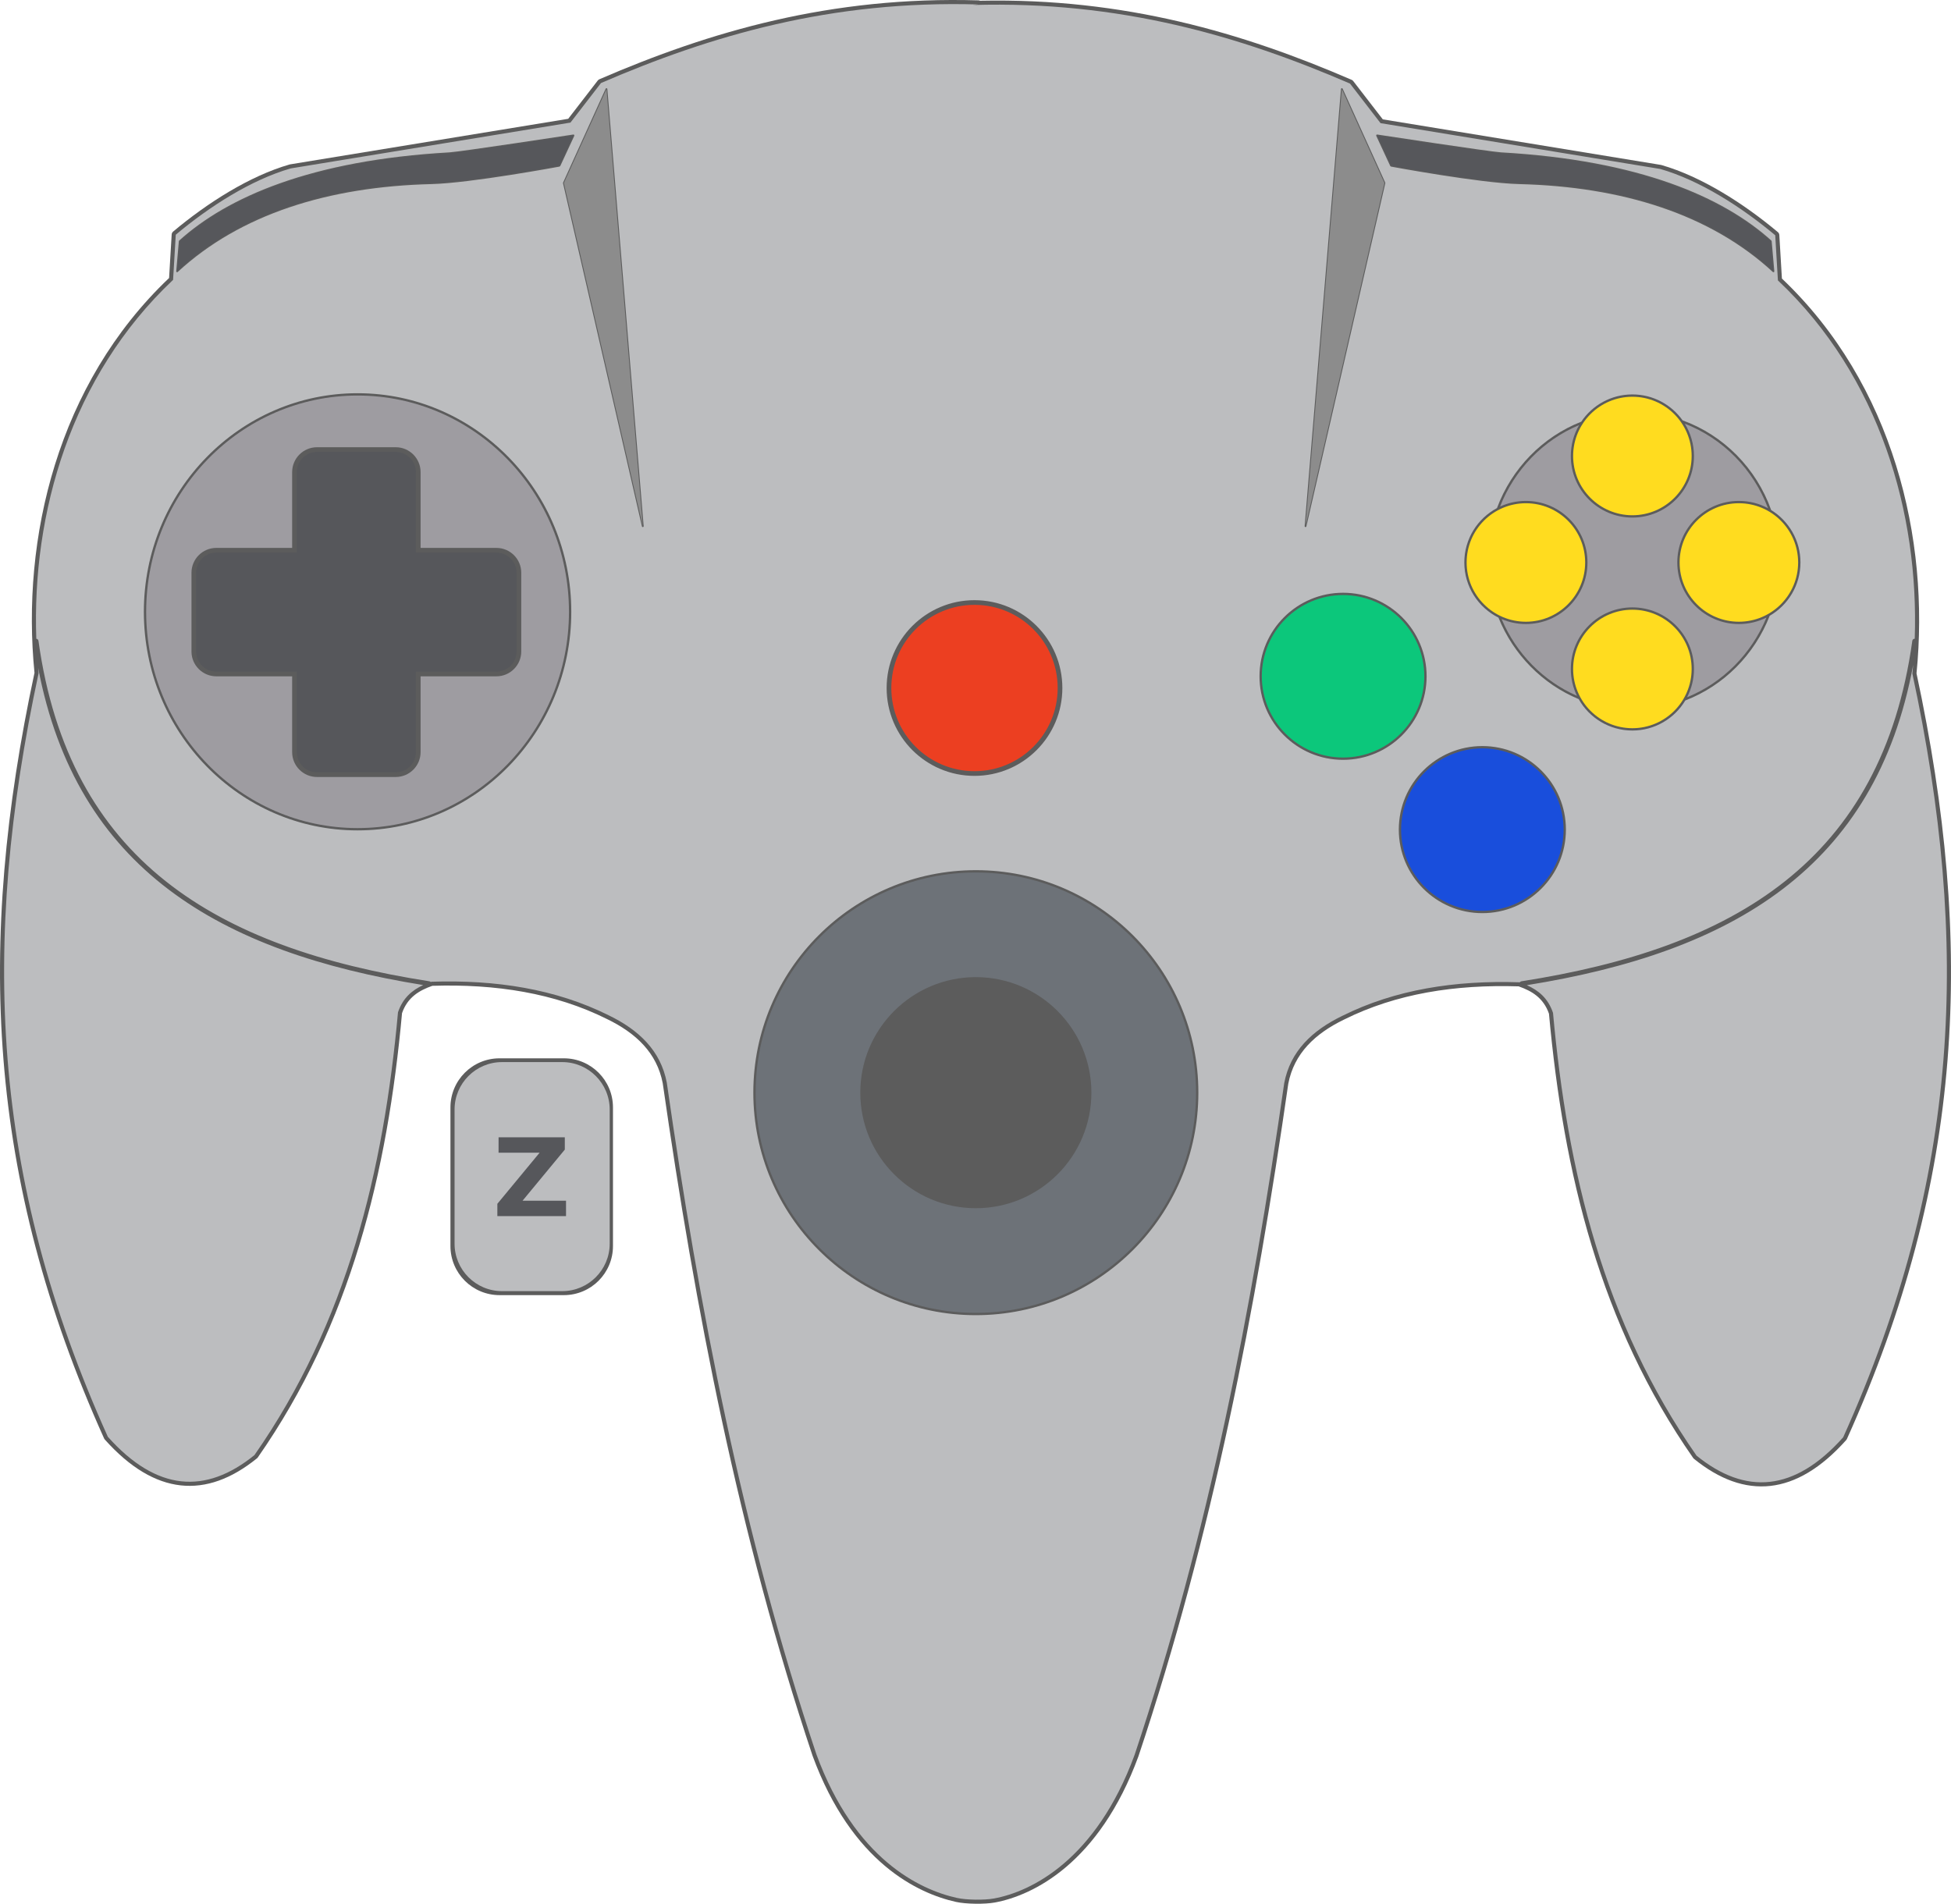
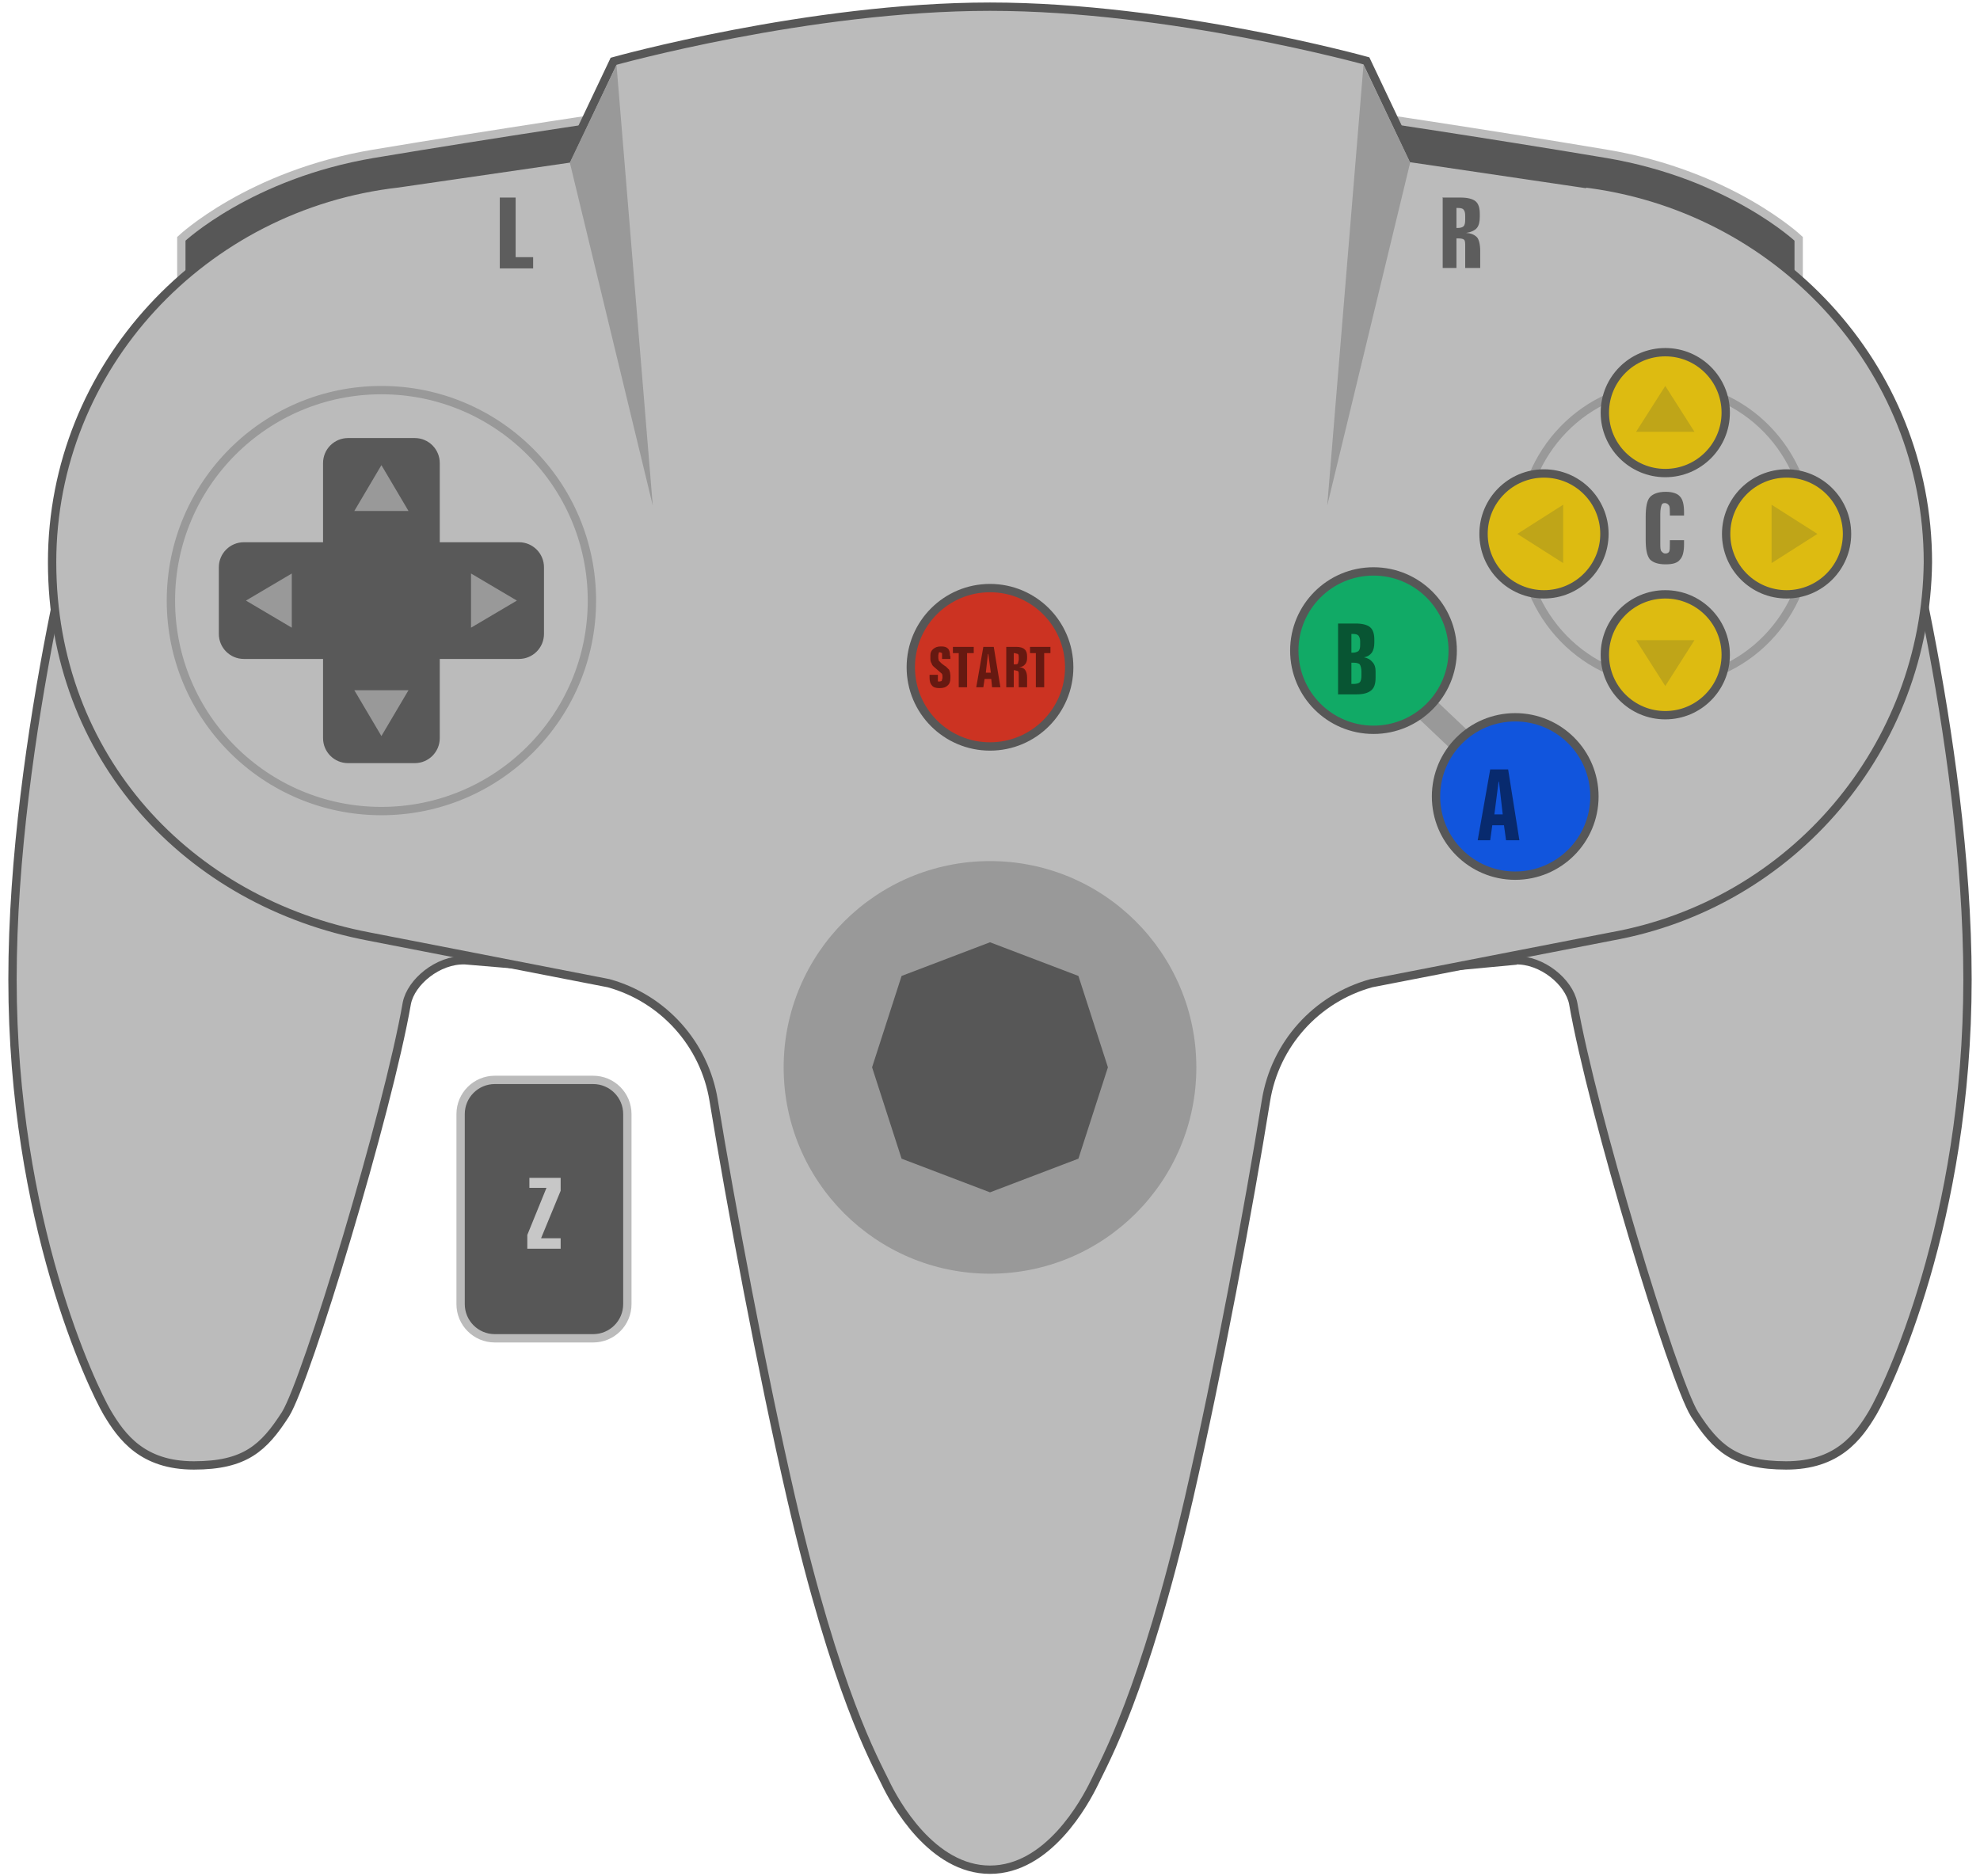
- <svg xmlns="http://www.w3.org/2000/svg" width="6939.98" height="6772.564" viewBox="0 0 6939.98 6772.564" version="1.1" xml:space="preserve" style="clip-rule:evenodd;fill-rule:evenodd;stroke-linejoin:round;stroke-miterlimit:2" id="svg21">
-   <defs id="defs25" />
-   <path id="Dark-Grey-Background" d="m 3485.979,2.588 c -1.71,-0.78 -3.6,-1.238 -5.6,-1.297 -525.25,-15.515 -954.91,110.642 -1348.31,280.692 -2.27,0.98 -4.25,2.52 -5.76,4.47 0,0 -86.49,112.05 -105.13,136.2 0,0 -989.45,162.11 -989.45,162.11 -0.56,0.09 -1.12,0.21 -1.67,0.37 -142.03,40.9 -291.91,136.24 -414.19,238.67 -3.08,2.58 -4.96,6.31 -5.19,10.31 l -9.22,154.89 c -397.1,377.01 -526.315,926.87 -478.774,1404.51 -206.973,965.88 -169.652,1797.32 247.614,2723.75 0.61,1.36 1.43,2.62 2.42,3.73 89.88,100.63 180.14,153.26 270.03,163.16 90.43,9.96 181.08,-23.11 271.52,-96.36 1.06,-0.86 2,-1.86 2.78,-2.98 330.66,-473.66 461.43,-1013.94 513.03,-1580.62 19.77,-56.61 61.28,-80.79 107.84,-97.21 225.55,-7.03 435.22,25.53 620.94,118.06 0.04,0.02 0.09,0.04 0.14,0.07 103.14,50 177.58,120.18 198.4,228.3 115.43,802.65 268.91,1602.12 532.91,2392.38 0.04,0.14 0.09,0.27 0.14,0.4 139.45,380.18 375.31,489.92 510.3,519.84 35.72,7.92 102.14,8.67 137.97,2.07 135.64,-24.99 371.27,-139.55 510.81,-519.95 0.05,-0.13 0.09,-0.27 0.14,-0.4 264,-790.27 417.47,-1589.73 532.91,-2392.38 20.81,-108.12 95.26,-178.3 198.4,-228.31 0.05,-0.02 0.09,-0.04 0.14,-0.07 185.72,-92.52 395.39,-125.08 620.93,-118.05 46.57,16.42 88.08,40.59 107.85,97.21 51.6,566.67 182.37,1106.96 513.03,1580.61 0.78,1.12 1.72,2.13 2.78,2.99 90.44,73.25 181.09,106.31 271.52,96.36 89.88,-9.9 180.14,-62.53 270.03,-163.17 0.99,-1.11 1.81,-2.37 2.42,-3.72 417.27,-926.44 454.59,-1757.87 247.61,-2723.76 47.54,-477.64 -81.67,-1027.49 -478.78,-1404.5 0,0 -9.21,-154.89 -9.21,-154.89 -0.23,-4.01 -2.11,-7.74 -5.19,-10.31 -122.28,-102.44 -272.16,-197.77 -414.19,-238.67 -0.55,-0.16 -1.11,-0.28 -1.68,-0.38 l -989.44,-162.1 c 0,0 -105.13,-136.2 -105.13,-136.2 -1.51,-1.95 -3.49,-3.49 -5.76,-4.47 -386.8,-167.19 -808.64,-291.959 -1321.93,-281.355 z" style="fill:#5c5c5c" />
-   <path id="Grey-Shell" d="m 129.112,2272.363 c 3.836,0.28 7.094,3.2 7.645,7.16 108.792,782.13 632.762,1093.25 1390.742,1211.43 1.92,0.3 3.58,1.23 4.81,2.55 0.97,-0.35 1.94,-0.69 2.91,-1.02 228.94,-7.4 441.71,25.63 630.14,119.5 107.7,52.22 184.8,126.04 206.42,239.02 115.32,801.9 268.6,1600.64 532.36,2390.17 136.78,372.89 367.36,481.28 499.76,510.63 34.22,7.58 97.85,8.28 132.18,1.95 132.96,-24.49 362.98,-137.73 499.76,-510.62 263.76,-789.53 417.03,-1588.27 532.35,-2390.17 21.62,-112.98 98.73,-186.8 206.43,-239.02 188.43,-93.87 401.2,-126.9 630.13,-119.51 l 1.09,0.38 c 1.24,-2 3.31,-3.47 5.81,-3.86 757.98,-118.18 1281.96,-429.3 1390.75,-1211.43 0.59,-4.26 4.32,-7.32 8.54,-7.18 15.5,-444.61 -123.18,-932.43 -486.64,-1274.75 l -9.55,-160.66 c -120.74,-101.14 -268.63,-195.44 -408.86,-235.83 l -995.12,-163.03 -108.64,-140.75 c -391.6,-169.26 -819.27,-294.942 -1342.1,-279.5 l 19.92,-1.95 c -522.83,-15.449 -950.5,110.23 -1342.1,279.5 l -108.64,140.74 -995.12,163.04 c -140.24,40.38 -288.12,134.69 -408.86,235.83 l -9.55,160.65 c -363.98,342.8 -502.532,831.53 -486.567,1276.73 z m 6676.297,93 c -133.83,723.88 -644.74,1022.32 -1374.29,1139.38 40.8,18.15 75.33,45.7 93.14,98.34 51.26,564.76 181.12,1103.32 510.63,1575.34 173.83,140.8 347.66,129.44 521.49,-65.19 416.2,-924.07 452.99,-1753.32 246.17,-2716.94 1.04,-10.28 1.99,-20.59 2.86,-30.93 z m -6669.809,9.89 c 0.58,6.41 1.186,12.75 1.824,19.08 -206.821,963.62 -170.028,1792.87 246.175,2716.94 173.83,194.63 347.66,205.99 521.49,65.19 329.51,-472.01 459.37,-1010.58 510.63,-1575.34 17.31,-51.17 50.42,-78.63 89.73,-96.79 -724.85,-116.82 -1233.37,-413.23 -1369.849,-1129.08 z m 3335.609,720.31 c -436.89,0 -791.59,354.7 -791.59,791.59 0,436.89 354.7,791.59 791.59,791.59 436.9,0 791.6,-354.7 791.6,-791.59 0,-436.89 -354.7,-791.59 -791.6,-791.59 z m 1801.72,-441.53 c -164.06,0 -297.27,133.2 -297.27,297.27 0,164.06 133.21,297.26 297.27,297.26 164.07,0 297.27,-133.2 297.27,-297.26 0,-164.07 -133.2,-297.27 -297.27,-297.27 z m -4001.01,-1255.22 c -419.54,0 -760.26,348.41 -760.26,777.66 0,429.26 340.72,777.67 760.26,777.67 419.55,0 760.27,-348.41 760.27,-777.67 0,-429.25 -340.72,-777.66 -760.27,-777.66 z m 2194.49,736.27 c -172.49,0 -312.53,140.04 -312.53,312.54 0,172.49 140.04,312.53 312.53,312.53 172.5,0 312.54,-140.04 312.54,-312.53 0,-172.5 -140.04,-312.54 -312.54,-312.54 z m 1311.03,-26.45 c -164.07,0 -297.27,133.2 -297.27,297.27 0,164.06 133.2,297.27 297.27,297.27 164.07,0 297.27,-133.21 297.27,-297.27 0,-164.07 -133.2,-297.27 -297.27,-297.27 z m 1207.81,-613.24 c -39.72,-55.83 -104.95,-92.27 -178.63,-92.27 -75.78,0 -142.62,38.56 -181.96,97.09 -137.8,54.15 -247.39,166.45 -299.78,307.38 -69.08,36.88 -116.14,109.69 -116.14,193.4 0,85.87 49.51,160.26 121.51,196.18 53.04,131.36 156.31,236.28 285.32,289.86 37.57,66.73 109.08,111.84 191.05,111.84 79.94,0 149.94,-42.9 188.2,-106.92 136.87,-52.73 246.3,-162.68 300.17,-301.23 65.44,-37.91 109.51,-108.71 109.51,-189.73 0,-78.8 -41.69,-147.94 -104.2,-186.54 -52.89,-148.48 -168.99,-266.13 -315.05,-319.06 z m -3982.31,-845.67 c -0.28,0.62 -0.35,1.32 -0.2,1.99 l 280.72,1220.91 c 0.37,1.6 1.91,2.64 3.53,2.39 1.62,-0.26 2.77,-1.72 2.63,-3.35 l -129.22,-1555.1 c -0.11,-1.42 -1.18,-2.58 -2.58,-2.82 -1.4,-0.24 -2.79,0.49 -3.38,1.79 z m 2924.76,1.99 c 0.15,-0.67 0.08,-1.37 -0.2,-1.99 l -151.5,-334.19 c -0.59,-1.3 -1.98,-2.03 -3.38,-1.79 -1.4,0.24 -2.46,1.4 -2.58,2.82 l -129.22,1555.1 c -0.14,1.63 1.01,3.09 2.63,3.35 1.62,0.25 3.16,-0.79 3.53,-2.39 z m -29.03,-173.21 -2.99,1.2 -0.35,3.2 50.19,108.04 2.77,1.81 c 0,0 315.81,58.77 455.17,62.18 367.95,9.03 680.85,107.79 902.79,312.71 0.95,0.88 2.33,1.08 3.49,0.51 1.16,-0.57 1.85,-1.79 1.74,-3.08 l -9.33,-107.08 c -0.07,-0.79 -0.44,-1.52 -1.02,-2.05 -171.19,-154.53 -469.35,-286.15 -961.53,-313.93 -38.87,-2.19 -440.93,-63.51 -440.93,-63.51 z m -2855.68,4.4 -0.35,-3.2 -3,-1.2 c 0,0 -402.06,61.32 -440.93,63.51 -492.17,27.78 -790.33,159.4 -961.52,313.93 -0.59,0.53 -0.95,1.26 -1.02,2.05 l -9.33,107.08 c -0.12,1.29 0.57,2.51 1.73,3.08 1.16,0.57 2.55,0.37 3.5,-0.51 221.94,-204.92 534.84,-303.68 902.78,-312.71 139.36,-3.41 455.17,-62.18 455.17,-62.18 l 2.78,-1.81 z" style="fill:#bcbdbf" />
-   <path id="Grey-D-Pad---C---Circles" d="m 1271.919,1407.143 c 415.01,0 751.93,344.73 751.93,769.33 0,424.61 -336.92,769.34 -751.93,769.34 -415,0 -751.92,-344.73 -751.92,-769.34 0,-424.6 336.92,-769.33 751.92,-769.33 z m -232.71,541.99 H 769.569 c -48.83,0 -88.48,39.64 -88.48,88.48 v 279.93 c 0,48.83 39.65,88.48 88.48,88.48 0,0 269.64,0 269.64,0 0,61.15 0,269.63 0,269.63 0,48.84 39.64,88.48 88.48,88.48 h 279.93 c 48.83,0 88.48,-39.64 88.48,-88.48 0,0 0,-208.48 0,-269.63 0,0 269.63,0 269.63,0 48.83,0 88.48,-39.65 88.48,-88.48 0,0 0,-279.93 0,-279.93 0,-48.84 -39.65,-88.48 -88.48,-88.48 h -269.63 c 0,0 0,-269.63 0,-269.63 0,-48.84 -39.65,-88.49 -88.48,-88.49 h -279.93 c -48.84,0 -88.48,39.65 -88.48,88.49 0,0 0,269.63 0,269.63 z m 4953.91,-441.89 c 135.65,52.68 243.76,162.58 295.91,300.71 -30.86,-16.61 -66.15,-26.04 -103.62,-26.04 -120.92,0 -219.09,98.17 -219.09,219.08 0,120.92 98.17,219.09 219.09,219.09 35.27,0 68.61,-8.35 98.13,-23.18 -52.91,128.86 -155.03,231.55 -282.3,283.53 15.63,-30.14 24.47,-64.37 24.47,-100.65 0,-120.91 -98.17,-219.08 -219.09,-219.08 -120.92,0 -219.09,98.17 -219.09,219.08 0,34.26 7.88,66.69 21.92,95.58 -119.92,-52.66 -216.22,-150.76 -268.03,-273 26.52,11.4 55.74,17.72 86.41,17.72 120.92,0 219.09,-98.17 219.09,-219.09 0,-120.91 -98.17,-219.08 -219.09,-219.08 -32.83,0 -63.98,7.23 -91.93,20.19 51.34,-131.16 153.3,-236.17 281.21,-289.83 -18.8,32.31 -29.58,69.88 -29.58,109.94 0,120.91 98.17,219.08 219.09,219.08 120.92,0 219.09,-98.17 219.09,-219.08 0,-42.16 -11.93,-81.54 -32.59,-114.97 z" style="fill:#9e9ca1" />
-   <path id="Dark-Grey-D-Pad---C" d="M 1055.869,1965.793 H 769.569 c -39.63,0 -71.81,32.18 -71.81,71.82 v 279.93 c 0,39.64 32.18,71.81 71.81,71.81 h 286.3 v 286.3 c 0,39.64 32.18,71.82 71.82,71.82 h 279.93 c 39.63,0 71.81,-32.18 71.81,-71.82 v -286.3 h 286.3 c 39.64,0 71.82,-32.17 71.82,-71.81 v -279.93 c 0,-39.64 -32.18,-71.82 -71.82,-71.82 h -286.3 v -286.29 c 0,-39.64 -32.18,-71.82 -71.81,-71.82 h -279.93 c -39.64,0 -71.82,32.18 -71.82,71.82 z m 984.28,-1484.2 c 0,0 -402.36,61.34 -441.26,63.54 -491.16,27.73 -788.77,158.91 -959.61,313.13 l -9.33,107.08 c 222.45,-205.38 536.03,-304.49 904.83,-313.53 139.36,-3.42 455.18,-62.18 455.18,-62.18 z m 2858.01,0 c 0,0 402.37,61.34 441.27,63.54 491.16,27.73 788.76,158.91 959.6,313.13 l 9.34,107.08 c -222.46,-205.38 -536.04,-304.49 -904.83,-313.53 -139.36,-3.42 -455.19,-62.18 -455.19,-62.18 z" style="fill:#56575b" />
-   <path id="Grey-Shading" d="m 2005.789,651.013 280.72,1220.91 -129.22,-1555.1 z m 2918.86,0 -280.72,1220.91 129.22,-1555.1 z" style="fill:#8c8c8c" />
-   <path id="Grey-Analog-Stick-Outer-Circle" d="m 3471.209,3103.893 c 432.3,0 783.26,350.97 783.26,783.26 0,432.29 -350.96,783.26 -783.26,783.26 -432.29,0 -783.25,-350.97 -783.25,-783.26 0,-432.29 350.96,-783.26 783.25,-783.26 z m 0,372.23 c -226.85,0 -411.03,184.17 -411.03,411.03 0,226.85 184.18,411.03 411.03,411.03 226.86,0 411.03,-184.18 411.03,-411.03 0,-226.86 -184.17,-411.03 -411.03,-411.03 z" style="fill:#6d7278" />
-   <path id="Yellow-Buttons" d="m 5806.619,2169.033 c 116.32,0 210.76,94.44 210.76,210.75 0,116.32 -94.44,210.76 -210.76,210.76 -116.32,0 -210.75,-94.44 -210.75,-210.76 0,-116.31 94.43,-210.75 210.75,-210.75 z m 0,-757.58 c 116.32,0 210.76,94.44 210.76,210.76 0,116.32 -94.44,210.75 -210.76,210.75 -116.32,0 -210.75,-94.43 -210.75,-210.75 0,-116.32 94.43,-210.76 210.75,-210.76 z m 168.04,589.54 c 0,-116.31 94.43,-210.75 210.75,-210.75 116.32,0 210.76,94.44 210.76,210.75 0,116.32 -94.44,210.76 -210.76,210.76 -116.32,0 -210.75,-94.44 -210.75,-210.76 z m -757.58,0 c 0,-116.31 94.44,-210.75 210.75,-210.75 116.32,0 210.76,94.44 210.76,210.75 0,116.32 -94.44,210.76 -210.76,210.76 -116.31,0 -210.75,-94.44 -210.75,-210.76 z" style="fill:#ffdc1f" />
-   <g id="Green-Button" transform="translate(-844.0809,-1000.716)">
-     <circle cx="5621.52" cy="3406.62" r="288.935" style="fill:#0cc77b" id="circle12" />
-   </g>
-   <g id="Blue-Button" transform="translate(-348.5879,-455.3172)">
-     <circle cx="5621.52" cy="3406.62" r="288.935" style="fill:#194edc" id="circle15" />
-   </g>
-   <g id="Red-Button" transform="translate(-794.1752,-982.8925)">
-     <circle cx="4260.59" cy="3430.51" r="295.87" style="fill:#ec3f21" id="circle18" />
-   </g>
-   <g id="layer2" style="display:inline;opacity:1;stroke-width:1;stroke-dasharray:none;paint-order:markers stroke fill" transform="matrix(50.36697,0,0,50.36697,3240.068,-579.5645)">
-     <rect style="clip-rule:evenodd;display:inline;opacity:1;fill:#5c5c5c;fill-opacity:1;fill-rule:evenodd;stroke:none;stroke-width:1;stroke-linejoin:round;stroke-miterlimit:4;stroke-dasharray:none;stroke-opacity:1;paint-order:markers stroke fill;image-rendering:auto" id="rect1917-0" width="11.479" height="16.726" x="-32.517" y="86.257" ry="3.468" class="theme-button" ojd-button="Z" />
-     <rect style="display:inline;opacity:1;fill:#bcbdbf;fill-opacity:1;stroke:none;stroke-width:0.961;stroke-linejoin:round;stroke-miterlimit:4;stroke-dasharray:none;stroke-opacity:1;paint-order:markers stroke fill;image-rendering:auto" id="rect1917" width="10.956" height="16.178" x="-32.226" y="86.523" ry="3.354" class="theme-button" ojd-button="Z" />
-     <g aria-label="Z" style="font-style:normal;font-weight:normal;font-size:5.735px;line-height:1.25;font-family:sans-serif;letter-spacing:0px;word-spacing:0px;clip-rule:evenodd;display:inline;opacity:1;fill:#56575b;fill-opacity:1;fill-rule:evenodd;stroke:none;stroke-width:0.751;stroke-linejoin:round;stroke-miterlimit:2;stroke-dasharray:none;paint-order:markers stroke fill" id="text1921" transform="matrix(1.331089,0,0,1.331089,-67.4593,-40.85304)">
-       <path d="m 28.805,99.685 h 3.514 v 0.652 l -2.243,2.713 h 2.307 v 0.815 h -3.643 v -0.652 l 2.243,-2.713 h -2.179 z" style="font-style:normal;font-variant:normal;font-weight:bold;font-stretch:normal;font-family:sans-serif;-inkscape-font-specification:'sans-serif Bold';fill:#56575b;fill-opacity:1;stroke-width:0.751;stroke-dasharray:none;paint-order:markers stroke fill" id="path2008" />
+ <svg xmlns="http://www.w3.org/2000/svg" viewBox="0 0 475 450">
+   <defs>
+     <style>
+       .cls-1{fill:#575757}.cls-12{fill:none;stroke:#999}.cls-8{stroke:#575757}.cls-12,.cls-8{stroke-width:2px}.cls-15,.cls-1,.cls-16{fill-rule:evenodd}.cls-8{fill:#db1}.cls-15{fill:#999}.cls-20{fill:#595959}.cls-16{fill:#bfa518}.cls-22{opacity:.5}
+     </style>
+   </defs>
+   <g id="Controller">
+     <g id="triggers">
+       <rect width="40" height="62" x="110.5" y="259.1" rx="8.2" ry="8.2" style="fill:#575757;stroke:#bbb;stroke-width:2px" />
+       <path d="M43.5 79V57.3s16.3-15.4 46.1-20.4c29.9-5 61.7-9.7 61.7-9.7l5.2 33.3-113 18.7Z" style="fill:#575757;stroke:#bbb;stroke-width:2px;fill-rule:evenodd" />
+       <path d="M431.5 79V57.3s-16.3-15.4-46.1-20.4c-29.8-5-61.6-9.7-61.6-9.7l-5.3 33.3 113 18.7Z" style="stroke-width:2px;fill:#575757;stroke:#bbb;fill-rule:evenodd" />
+     </g>
+     <g id="shell">
+       <path d="M111.5 230.4c-6.4-.2-12.9 5.2-13.9 10.3-4.6 26.4-24 90.4-29.1 98.6-5.2 8.1-9.7 12.3-22 12.3s-17.3-6.8-20.8-12.7C22.2 332.9 3 293.2 3 235s18.5-124.4 18.5-124.4h216l-61.9 125.2-64-5.4Zm252 0c6.4-.2 12.9 5.2 13.9 10.3 4.6 26.4 24 90.4 29.1 98.6 5.2 8.1 9.7 12.3 22 12.3s17.3-6.8 20.8-12.7c3.5-6 22.7-45.7 22.7-103.9 0-58.1-18.5-124.4-18.5-124.4h-216l61.9 125.9 64-6Z" style="fill:#bbb;fill-rule:evenodd;stroke-width:2px;stroke:#575757" />
+       <path d="m379.5 44-40.6-6-11.1-23.4s-46.8-13-90.3-13-90.3 13.1-90.3 13.1l-11.1 23.4L95.5 44c-46.7 5.3-83 44-83 90.9s32.7 81.6 76 89.8l57.5 11.2a35 35 0 0 1 25.2 28.1c4.2 25.6 11.5 64.7 18.6 95.5 10.8 46.7 20.1 63 22.5 68 2.4 5.1 11.3 21.1 25.2 21.1s22.7-16 25.1-21c2.4-5.1 11.8-21.4 22.6-68 7.1-30.9 14.4-70 18.5-95.5a35 35 0 0 1 25.3-28.2l57.5-11.2a92.2 92.2 0 0 0 76-89.8c0-47-36.3-85.6-83-91Z" style="stroke-width:2px;fill:#bbb;fill-rule:evenodd;stroke:#575757" />
+       <path d="m337 165.1 19 18" style="fill:none;stroke:#999;stroke-width:6px" />
+       <circle cx="91.5" cy="144.1" r="50.5" style="stroke-width:2px;fill:none;stroke:#999" />
+       <circle cx="237.5" cy="256.1" r="49.5" style="fill:#999" />
+       <path d="m136.7 39 19.9 82.3-8.7-105.7L136.7 39zm201.6 0-19.9 82.3 8.7-105.7L338.3 39z" class="cls-15" />
+       <ellipse cx="399.5" cy="128.1" rx="34.5" ry="35.5" style="stroke-width:2px;fill:none;stroke:#999" />
+       <polygon class="cls-1" points="237.5 226.08 216.29 234.16 209.21 256.08 216.29 278 237.5 286.08 258.71 278 265.79 256.08 258.71 234.16 237.5 226.08" />
+     </g>
+     <g id="buttons1">
+       <circle cx="91.7" cy="144.8" r="7.7" style="fill:#9e9ca1" />
+       <circle cx="237.5" cy="160.1" r="19" style="fill:#c32;stroke-width:2px;stroke:#575757" />
+       <circle cx="363.5" cy="191.1" r="19" style="fill:#15d;stroke-width:2px;stroke:#575757" />
+       <circle cx="329.5" cy="156.1" r="19" style="fill:#1a6;stroke-width:2px;stroke:#575757" />
+       <rect width="78" height="28" x="52.5" y="130.1" class="cls-20" rx="6" ry="6" />
+       <rect width="28" height="78" x="77.5" y="105.1" class="cls-20" rx="6" ry="6" />
+       <circle cx="428.6" cy="128.1" r="14.5" class="cls-8" />
+       <circle cx="370.4" cy="128.1" r="14.5" class="cls-8" />
+       <circle cx="399.5" cy="99" r="14.5" class="cls-8" />
+       <circle cx="399.5" cy="157.1" r="14.5" class="cls-8" />
+     </g>
+     <g id="letters">
+       <path d="M120 47.4h3.7v14.3h4.2v2.7h-8v-17Zm226 0h4.4c1.6 0 2.9.3 3.6.9.7.6 1 1.6 1 3v.7c0 1.2-.2 2.1-.7 2.7-.5.6-1.4 1-2.6 1.2 1.2 0 2.1.5 2.6 1s.8 1.8.8 3.3v4.1h-3.6v-5.2c0-.8 0-1.4-.3-1.6-.2-.2-.7-.3-1.4-.3h-.4v7.1h-3.3v-17Zm3.4 2.5v4.8h.3c.7 0 1.2-.2 1.4-.4.3-.3.4-.8.4-1.6v-.9c0-.7-.1-1.2-.4-1.5-.2-.3-.7-.4-1.4-.4h-.3Z" class="cls-22" />
+       <path d="m70 150.6-11-6.5 11-6.5v13z" class="cls-15" />
+       <path d="M126.9 282.6h7.6v3.1l-4.7 11.4h4.7v2.5h-8v-3.3l4.6-11.3H127v-2.4Z" style="fill:#c7c7c7" />
+       <path d="M228 157.4v.7h-2v-1.4l-.5-.2c-.2 0-.3 0-.3.2l-.1.5v.7l.1.6.7.7.8.6.2.1.8.8.2.6.1.8v.6c0 .8-.2 1.4-.7 1.8-.4.4-1 .6-1.9.6s-1.5-.2-1.8-.6c-.4-.4-.6-1-.6-1.9v-.7h2v1.5c0 .2.3.1.5.1l.4-.1.2-.7v-.3c0-.3 0-.6-.2-.8l-.8-.7-.8-.7c-.4-.3-.7-.6-.8-1a2 2 0 0 1-.3-1.1v-.9c0-.6.2-1.1.7-1.5s1-.6 1.8-.6 1.3.1 1.7.5.5 1 .5 1.8Zm.7-2.2h4.9v1.5H232v8.2h-2v-8.2h-1.4v-1.5Zm7.3 0h2.4l1.6 9.7h-2l-.2-2h-1.6l-.3 2h-1.7l1.7-9.7Zm1 1.7-.5 4.5h1.2l-.6-4.5Zm4.4-1.7h2.4c.9 0 1.6.2 2 .6.4.3.6.9.6 1.7v.4c0 .7-.2 1.2-.5 1.5-.3.4-.7.6-1.4.7.7 0 1.2.3 1.4.6.3.4.5 1 .5 1.9v2.3h-2v-3c0-.4 0-.7-.2-.9l-.8-.2h-.2v4.1h-1.8v-9.7Zm1.8 1.5v2.7h.2c.4 0 .6 0 .8-.2l.2-.9v-.5c0-.4 0-.7-.2-.9l-.8-.2h-.2Zm3.9-1.5h4.9v1.5h-1.5v8.2h-2v-8.2h-1.4v-1.5Zm110.4 29.4h4.3l2.7 17h-3.2l-.5-3.6H358l-.5 3.6h-3l3-17Zm2 3-1 7.8h2l-.9-7.9Zm-38.5-38h4.2c1.6 0 2.8.3 3.5.9.7.6 1 1.6 1 3v.7c0 1-.2 1.8-.6 2.4-.4.5-1 1-1.9 1.1 1 .2 1.6.6 2 1.1.6.6.8 1.4.8 2.3v1.5c0 1.4-.3 2.4-1 3-.8.7-2 1-3.6 1H321v-17Zm3.2 2.5v4.5h.3c.7 0 1.1-.2 1.4-.4.3-.3.4-.8.4-1.4v-1c0-.6-.2-1-.4-1.3-.3-.3-.7-.4-1.4-.4h-.3Zm0 6.9v5.1h.4c.7 0 1.3-.1 1.6-.4s.4-.9.4-1.6v-1c0-.8-.2-1.4-.4-1.7-.3-.3-.9-.4-1.6-.4h-.4Z" class="cls-22" />
+       <path d="M425 135.1v-14l11 7-11 7zm-50-14-11 7 11 7v-14z" class="cls-16" />
+       <path d="M404 123v.7h-3.4v-.4c0-1 0-1.7-.2-2s-.5-.6-1-.6-.7.2-.8.5-.3 1-.3 2.1v7c0 1 0 1.7.3 2s.5.5.9.5.7-.1.9-.4.2-1 .2-1.9v-.9h3.4v1c0 1.7-.3 3-1 3.7-.6.8-1.8 1.1-3.4 1.1-1.8 0-3-.4-3.8-1.2-.7-.9-1-2.4-1-4.7V124c0-2.3.3-3.9 1-4.7s2-1.3 3.8-1.3c1.6 0 2.8.4 3.4 1.1.7.7 1 2 1 3.8Z" class="cls-22" />
+       <path d="m392.5 153.6 7 11 7-11h-14zm14-50h-14l7-11 7 11z" class="cls-16" />
+       <path d="m98 165.6-6.5 11-6.5-11h13zm-6.5-54 6.5 11H85l6.5-11zm32.5 32.5-11 6.5v-13l11 6.5z" class="cls-15" />
    </g>
  </g>
</svg>
